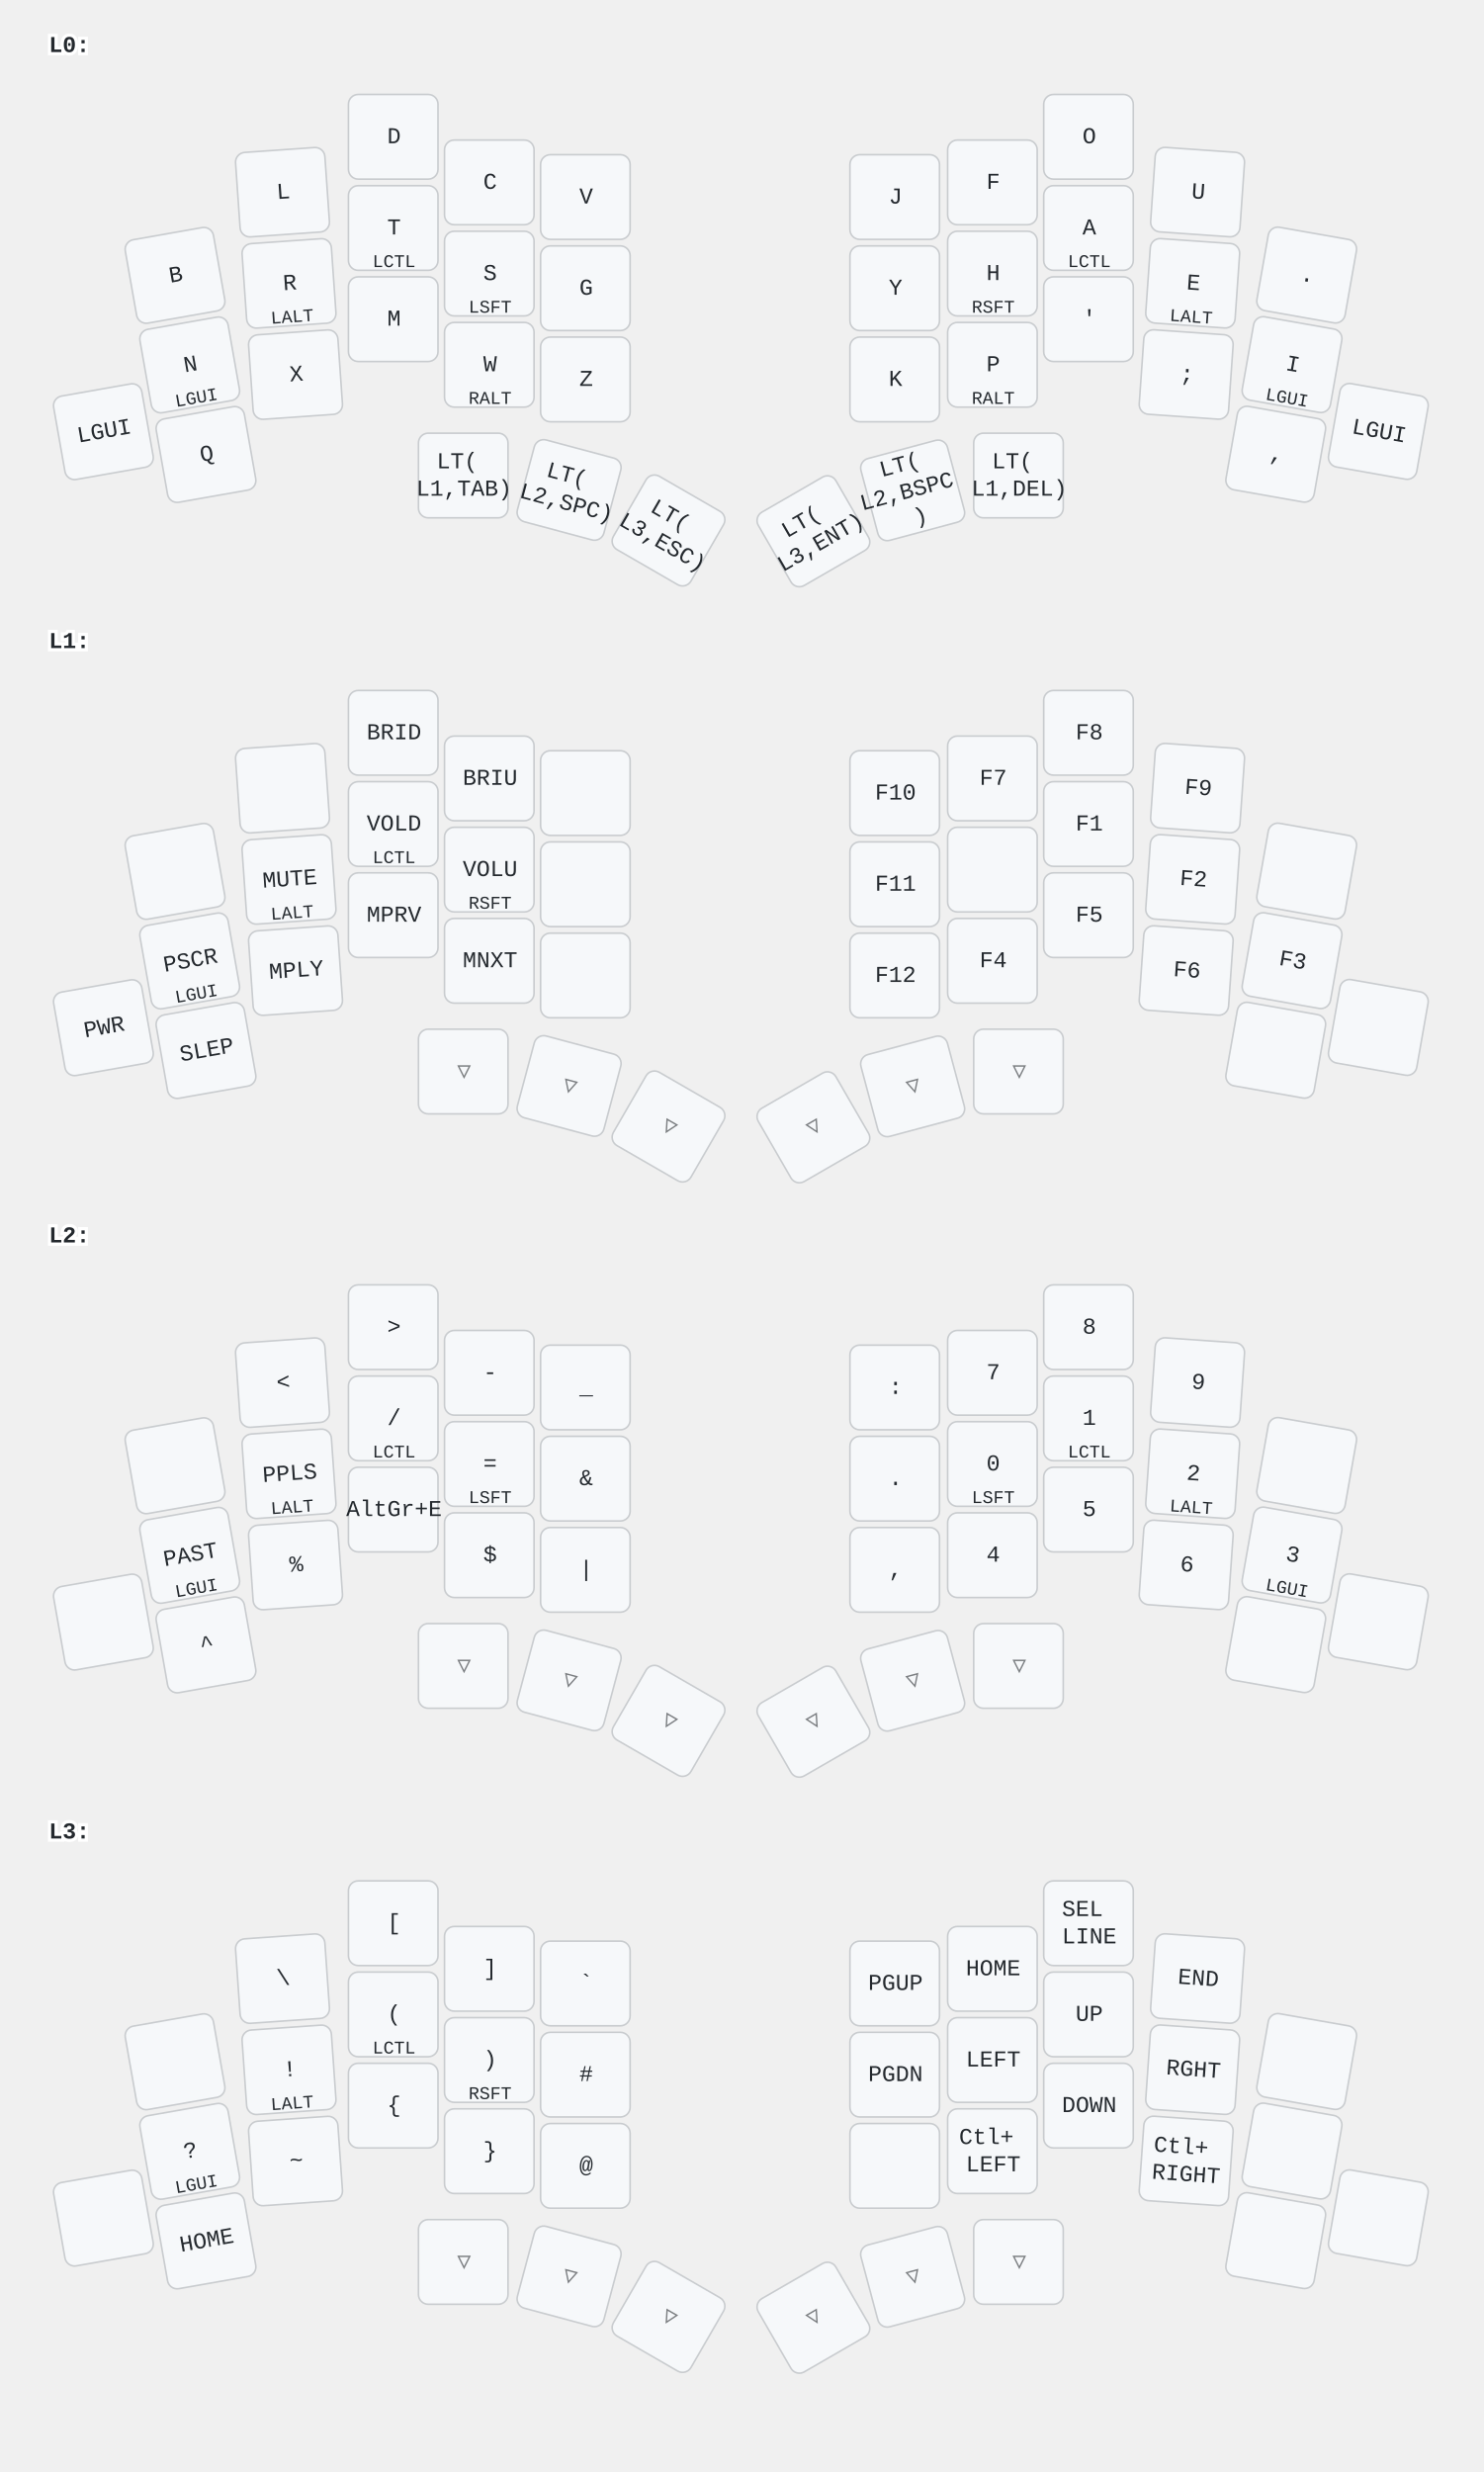
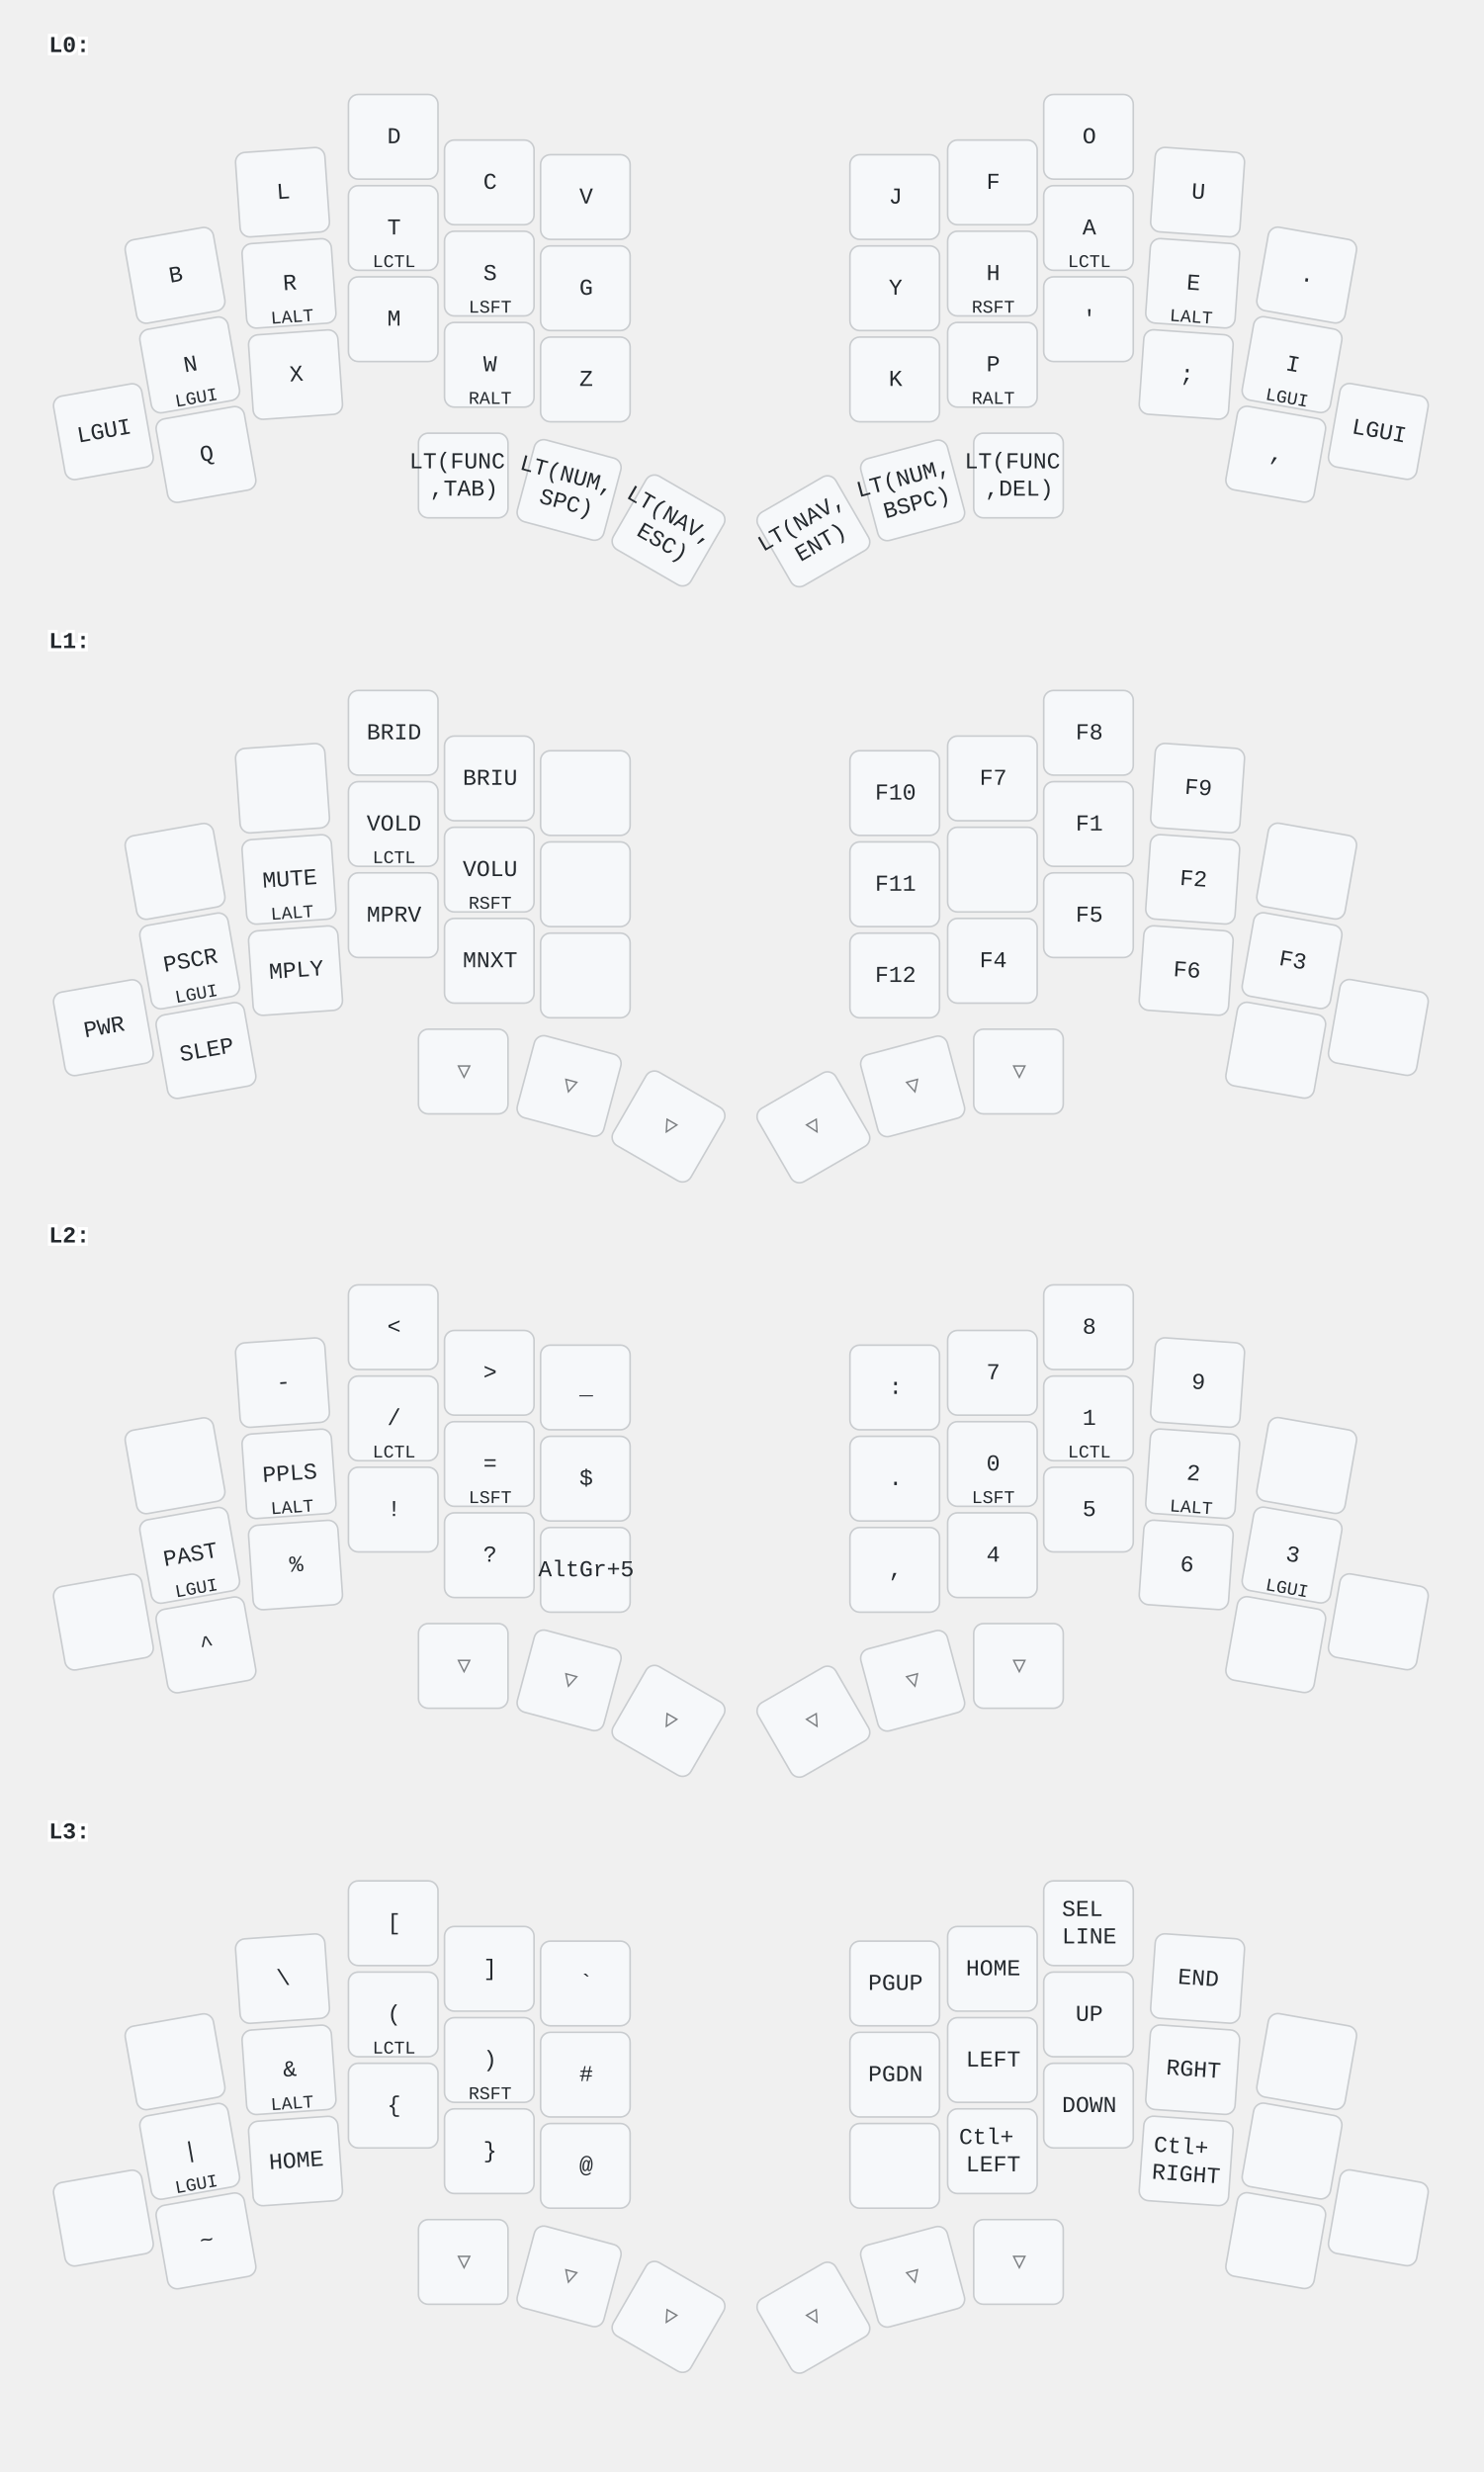
<svg xmlns="http://www.w3.org/2000/svg" width="911" height="1518" viewBox="0 0 911 1518" class="keymap">
  <style>/* inherit to force styles through use tags */
svg path {
    fill: inherit;
}

/* font and background color specifications */
svg.keymap {
    font-family: SFMono-Regular,Consolas,Liberation Mono,Menlo,monospace;
    font-size: 14px;
    font-kerning: normal;
    text-rendering: optimizeLegibility;
    fill: #24292e;
}

/* default key styling */
rect.key {
    fill: #f6f8fa;
}

rect.key, rect.combo {
    stroke: #c9cccf;
    stroke-width: 1;
}

/* default key side styling, only used is draw_key_sides is set */
rect.side {
    filter: brightness(90%);
}

/* color accent for combo boxes */
rect.combo, rect.combo-separate {
    fill: #cdf;
}

/* color accent for held keys */
rect.held, rect.combo.held {
    fill: #fdd;
}

/* color accent for ghost (optional) keys */
rect.ghost, rect.combo.ghost {
    stroke-dasharray: 4, 4;
    stroke-width: 2;
}

text {
    text-anchor: middle;
    dominant-baseline: middle;
}

/* styling for layer labels */
text.label {
    font-weight: bold;
    text-anchor: start;
    stroke: white;
    stroke-width: 4;
    paint-order: stroke;
}

/* styling for optional footer */
text.footer {
    text-anchor: end;
    dominant-baseline: auto;
    stroke: white;
    stroke-width: 4;
    paint-order: stroke;
}

/* styling for combo tap, and key non-tap label text */
text.combo, text.hold, text.shifted, text.left, text.right {
    font-size: 11px;
}

text.hold {
    text-anchor: middle;
    dominant-baseline: auto;
}

text.shifted {
    text-anchor: middle;
    dominant-baseline: hanging;
}

text.left {
    text-anchor: start;
}

text.right {
    text-anchor: end;
}

text.layer-activator {
    text-decoration: underline;
}

/* styling for hold/shifted label text in combo box */
text.combo.hold, text.combo.shifted, text.combo.left, text.combo.right {
    font-size: 8px;
}

/* lighter symbol for transparent keys */
text.trans {
    fill: #7b7e81;
}

/* styling for combo dendrons */
path.combo {
    stroke-width: 1;
    stroke: gray;
    fill: none;
}

/* Start Tabler Icons Cleanup */
/* cannot use height/width with glyphs */
.icon-tabler &gt; path {
    fill: inherit;
    stroke: inherit;
    stroke-width: 2;
}
/* hide tabler's default box */
.icon-tabler &gt; path[stroke="none"][fill="none"] {
    visibility: hidden;
}
/* End Tabler Icons Cleanup */
</style>
  <g transform="translate(30, 0)" class="layer-L0">
    <text x="0" y="28" class="label" id="L0">L0:</text>
    <g transform="translate(0, 56)">
      <g transform="translate(78, 113) rotate(-10.0)" class="key keypos-0">
        <rect rx="6" ry="6" x="-28" y="-26" width="55" height="52" class="key" />
        <text x="0" y="0" class="key tap">B</text>
      </g>
      <g transform="translate(144, 62) rotate(-4.0)" class="key keypos-1">
        <rect rx="6" ry="6" x="-28" y="-26" width="55" height="52" class="key" />
        <text x="0" y="0" class="key tap">L</text>
      </g>
      <g transform="translate(212, 28)" class="key keypos-2">
        <rect rx="6" ry="6" x="-28" y="-26" width="55" height="52" class="key" />
        <text x="0" y="0" class="key tap">D</text>
      </g>
      <g transform="translate(271, 56)" class="key keypos-3">
        <rect rx="6" ry="6" x="-28" y="-26" width="55" height="52" class="key" />
        <text x="0" y="0" class="key tap">C</text>
      </g>
      <g transform="translate(330, 65)" class="key keypos-4">
        <rect rx="6" ry="6" x="-28" y="-26" width="55" height="52" class="key" />
        <text x="0" y="0" class="key tap">V</text>
      </g>
      <g transform="translate(520, 65)" class="key keypos-5">
        <rect rx="6" ry="6" x="-28" y="-26" width="55" height="52" class="key" />
        <text x="0" y="0" class="key tap">J</text>
      </g>
      <g transform="translate(580, 56)" class="key keypos-6">
        <rect rx="6" ry="6" x="-28" y="-26" width="55" height="52" class="key" />
        <text x="0" y="0" class="key tap">F</text>
      </g>
      <g transform="translate(639, 28)" class="key keypos-7">
        <rect rx="6" ry="6" x="-28" y="-26" width="55" height="52" class="key" />
        <text x="0" y="0" class="key tap">O</text>
      </g>
      <g transform="translate(706, 62) rotate(4.0)" class="key keypos-8">
        <rect rx="6" ry="6" x="-28" y="-26" width="55" height="52" class="key" />
        <text x="0" y="0" class="key tap">U</text>
      </g>
      <g transform="translate(773, 113) rotate(10.0)" class="key keypos-9">
        <rect rx="6" ry="6" x="-28" y="-26" width="55" height="52" class="key" />
        <text x="0" y="0" class="key tap">.</text>
      </g>
      <g transform="translate(87, 168) rotate(-10.0)" class="key keypos-10">
        <rect rx="6" ry="6" x="-28" y="-26" width="55" height="52" class="key" />
        <text x="0" y="0" class="key tap">N</text>
        <text x="0" y="24" class="key hold">LGUI</text>
      </g>
      <g transform="translate(148, 118) rotate(-4.0)" class="key keypos-11">
        <rect rx="6" ry="6" x="-28" y="-26" width="55" height="52" class="key" />
        <text x="0" y="0" class="key tap">R</text>
        <text x="0" y="24" class="key hold">LALT</text>
      </g>
      <g transform="translate(212, 84)" class="key keypos-12">
        <rect rx="6" ry="6" x="-28" y="-26" width="55" height="52" class="key" />
        <text x="0" y="0" class="key tap">T</text>
        <text x="0" y="24" class="key hold">LCTL</text>
      </g>
      <g transform="translate(271, 112)" class="key keypos-13">
        <rect rx="6" ry="6" x="-28" y="-26" width="55" height="52" class="key" />
        <text x="0" y="0" class="key tap">S</text>
        <text x="0" y="24" class="key hold">LSFT</text>
      </g>
      <g transform="translate(330, 121)" class="key keypos-14">
        <rect rx="6" ry="6" x="-28" y="-26" width="55" height="52" class="key" />
        <text x="0" y="0" class="key tap">G</text>
      </g>
      <g transform="translate(520, 121)" class="key keypos-15">
        <rect rx="6" ry="6" x="-28" y="-26" width="55" height="52" class="key" />
        <text x="0" y="0" class="key tap">Y</text>
      </g>
      <g transform="translate(580, 112)" class="key keypos-16">
        <rect rx="6" ry="6" x="-28" y="-26" width="55" height="52" class="key" />
        <text x="0" y="0" class="key tap">H</text>
        <text x="0" y="24" class="key hold">RSFT</text>
      </g>
      <g transform="translate(639, 84)" class="key keypos-17">
        <rect rx="6" ry="6" x="-28" y="-26" width="55" height="52" class="key" />
        <text x="0" y="0" class="key tap">A</text>
        <text x="0" y="24" class="key hold">LCTL</text>
      </g>
      <g transform="translate(703, 118) rotate(4.0)" class="key keypos-18">
        <rect rx="6" ry="6" x="-28" y="-26" width="55" height="52" class="key" />
        <text x="0" y="0" class="key tap">E</text>
        <text x="0" y="24" class="key hold">LALT</text>
      </g>
      <g transform="translate(764, 168) rotate(10.0)" class="key keypos-19">
        <rect rx="6" ry="6" x="-28" y="-26" width="55" height="52" class="key" />
        <text x="0" y="0" class="key tap">I</text>
        <text x="0" y="24" class="key hold">LGUI</text>
      </g>
      <g transform="translate(34, 209) rotate(-10.0)" class="key keypos-20">
        <rect rx="6" ry="6" x="-28" y="-26" width="55" height="52" class="key" />
        <text x="0" y="0" class="key tap">LGUI</text>
      </g>
      <g transform="translate(97, 223) rotate(-10.0)" class="key keypos-21">
        <rect rx="6" ry="6" x="-28" y="-26" width="55" height="52" class="key" />
        <text x="0" y="0" class="key tap">Q</text>
      </g>
      <g transform="translate(152, 174) rotate(-4.0)" class="key keypos-22">
        <rect rx="6" ry="6" x="-28" y="-26" width="55" height="52" class="key" />
        <text x="0" y="0" class="key tap">X</text>
      </g>
      <g transform="translate(212, 140)" class="key keypos-23">
        <rect rx="6" ry="6" x="-28" y="-26" width="55" height="52" class="key" />
        <text x="0" y="0" class="key tap">M</text>
      </g>
      <g transform="translate(271, 168)" class="key keypos-24">
        <rect rx="6" ry="6" x="-28" y="-26" width="55" height="52" class="key" />
        <text x="0" y="0" class="key tap">W</text>
        <text x="0" y="24" class="key hold">RALT</text>
      </g>
      <g transform="translate(330, 177)" class="key keypos-25">
        <rect rx="6" ry="6" x="-28" y="-26" width="55" height="52" class="key" />
        <text x="0" y="0" class="key tap">Z</text>
      </g>
      <g transform="translate(520, 177)" class="key keypos-26">
        <rect rx="6" ry="6" x="-28" y="-26" width="55" height="52" class="key" />
        <text x="0" y="0" class="key tap">K</text>
      </g>
      <g transform="translate(580, 168)" class="key keypos-27">
        <rect rx="6" ry="6" x="-28" y="-26" width="55" height="52" class="key" />
        <text x="0" y="0" class="key tap">P</text>
        <text x="0" y="24" class="key hold">RALT</text>
      </g>
      <g transform="translate(639, 140)" class="key keypos-28">
        <rect rx="6" ry="6" x="-28" y="-26" width="55" height="52" class="key" />
        <text x="0" y="0" class="key tap">'</text>
      </g>
      <g transform="translate(699, 174) rotate(4.0)" class="key keypos-29">
        <rect rx="6" ry="6" x="-28" y="-26" width="55" height="52" class="key" />
        <text x="0" y="0" class="key tap">;</text>
      </g>
      <g transform="translate(754, 223) rotate(10.0)" class="key keypos-30">
        <rect rx="6" ry="6" x="-28" y="-26" width="55" height="52" class="key" />
        <text x="0" y="0" class="key tap">,</text>
      </g>
      <g transform="translate(817, 209) rotate(10.0)" class="key keypos-31">
        <rect rx="6" ry="6" x="-28" y="-26" width="55" height="52" class="key" />
        <text x="0" y="0" class="key tap">LGUI</text>
      </g>
      <g transform="translate(255, 236)" class="key keypos-32">
        <rect rx="6" ry="6" x="-28" y="-26" width="55" height="52" class="key" />
        <text x="0" y="0" class="key tap">
-           <tspan x="0" dy="-0.6em">LT(</tspan>
-           <tspan x="0" dy="1.2em">L1,TAB)</tspan>
+           <tspan x="0" dy="-0.6em">LT(FUNC</tspan>
+           <tspan x="0" dy="1.2em">,TAB)</tspan>
        </text>
      </g>
      <g transform="translate(320, 245) rotate(15.0)" class="key keypos-33">
        <rect rx="6" ry="6" x="-28" y="-26" width="55" height="52" class="key" />
        <text x="0" y="0" class="key tap">
-           <tspan x="0" dy="-0.6em">LT(</tspan>
-           <tspan x="0" dy="1.2em">L2,SPC)</tspan>
+           <tspan x="0" dy="-0.6em">LT(NUM,</tspan>
+           <tspan x="0" dy="1.2em">SPC)</tspan>
        </text>
      </g>
      <g transform="translate(381, 270) rotate(30.0)" class="key keypos-34">
        <rect rx="6" ry="6" x="-28" y="-26" width="55" height="52" class="key" />
        <text x="0" y="0" class="key tap">
-           <tspan x="0" dy="-0.6em">LT(</tspan>
-           <tspan x="0" dy="1.2em">L3,ESC)</tspan>
+           <tspan x="0" dy="-0.6em">LT(NAV,</tspan>
+           <tspan x="0" dy="1.2em">ESC)</tspan>
        </text>
      </g>
      <g transform="translate(470, 270) rotate(-30.0)" class="key keypos-35">
        <rect rx="6" ry="6" x="-28" y="-26" width="55" height="52" class="key" />
        <text x="0" y="0" class="key tap">
-           <tspan x="0" dy="-0.6em">LT(</tspan>
-           <tspan x="0" dy="1.2em">L3,ENT)</tspan>
+           <tspan x="0" dy="-0.6em">LT(NAV,</tspan>
+           <tspan x="0" dy="1.2em">ENT)</tspan>
        </text>
      </g>
      <g transform="translate(531, 245) rotate(-15.0)" class="key keypos-36">
        <rect rx="6" ry="6" x="-28" y="-26" width="55" height="52" class="key" />
        <text x="0" y="0" class="key tap">
-           <tspan x="0" dy="-1.2em">LT(</tspan>
-           <tspan x="0" dy="1.2em">L2,BSPC</tspan>
-           <tspan x="0" dy="1.2em">)</tspan>
+           <tspan x="0" dy="-0.6em">LT(NUM,</tspan>
+           <tspan x="0" dy="1.2em">BSPC)</tspan>
        </text>
      </g>
      <g transform="translate(596, 236)" class="key keypos-37">
        <rect rx="6" ry="6" x="-28" y="-26" width="55" height="52" class="key" />
        <text x="0" y="0" class="key tap">
-           <tspan x="0" dy="-0.6em">LT(</tspan>
-           <tspan x="0" dy="1.2em">L1,DEL)</tspan>
+           <tspan x="0" dy="-0.6em">LT(FUNC</tspan>
+           <tspan x="0" dy="1.2em">,DEL)</tspan>
        </text>
      </g>
    </g>
  </g>
  <g transform="translate(30, 366)" class="layer-L1">
    <text x="0" y="28" class="label" id="L1">L1:</text>
    <g transform="translate(0, 56)">
      <g transform="translate(78, 113) rotate(-10.0)" class="key keypos-0">
        <rect rx="6" ry="6" x="-28" y="-26" width="55" height="52" class="key" />
      </g>
      <g transform="translate(144, 62) rotate(-4.0)" class="key keypos-1">
        <rect rx="6" ry="6" x="-28" y="-26" width="55" height="52" class="key" />
      </g>
      <g transform="translate(212, 28)" class="key keypos-2">
        <rect rx="6" ry="6" x="-28" y="-26" width="55" height="52" class="key" />
        <text x="0" y="0" class="key tap">BRID</text>
      </g>
      <g transform="translate(271, 56)" class="key keypos-3">
        <rect rx="6" ry="6" x="-28" y="-26" width="55" height="52" class="key" />
        <text x="0" y="0" class="key tap">BRIU</text>
      </g>
      <g transform="translate(330, 65)" class="key keypos-4">
        <rect rx="6" ry="6" x="-28" y="-26" width="55" height="52" class="key" />
      </g>
      <g transform="translate(520, 65)" class="key keypos-5">
        <rect rx="6" ry="6" x="-28" y="-26" width="55" height="52" class="key" />
        <text x="0" y="0" class="key tap">F10</text>
      </g>
      <g transform="translate(580, 56)" class="key keypos-6">
        <rect rx="6" ry="6" x="-28" y="-26" width="55" height="52" class="key" />
        <text x="0" y="0" class="key tap">F7</text>
      </g>
      <g transform="translate(639, 28)" class="key keypos-7">
        <rect rx="6" ry="6" x="-28" y="-26" width="55" height="52" class="key" />
        <text x="0" y="0" class="key tap">F8</text>
      </g>
      <g transform="translate(706, 62) rotate(4.0)" class="key keypos-8">
        <rect rx="6" ry="6" x="-28" y="-26" width="55" height="52" class="key" />
        <text x="0" y="0" class="key tap">F9</text>
      </g>
      <g transform="translate(773, 113) rotate(10.0)" class="key keypos-9">
        <rect rx="6" ry="6" x="-28" y="-26" width="55" height="52" class="key" />
      </g>
      <g transform="translate(87, 168) rotate(-10.0)" class="key keypos-10">
        <rect rx="6" ry="6" x="-28" y="-26" width="55" height="52" class="key" />
        <text x="0" y="0" class="key tap">PSCR</text>
        <text x="0" y="24" class="key hold">LGUI</text>
      </g>
      <g transform="translate(148, 118) rotate(-4.0)" class="key keypos-11">
        <rect rx="6" ry="6" x="-28" y="-26" width="55" height="52" class="key" />
        <text x="0" y="0" class="key tap">MUTE</text>
        <text x="0" y="24" class="key hold">LALT</text>
      </g>
      <g transform="translate(212, 84)" class="key keypos-12">
        <rect rx="6" ry="6" x="-28" y="-26" width="55" height="52" class="key" />
        <text x="0" y="0" class="key tap">VOLD</text>
        <text x="0" y="24" class="key hold">LCTL</text>
      </g>
      <g transform="translate(271, 112)" class="key keypos-13">
        <rect rx="6" ry="6" x="-28" y="-26" width="55" height="52" class="key" />
        <text x="0" y="0" class="key tap">VOLU</text>
        <text x="0" y="24" class="key hold">RSFT</text>
      </g>
      <g transform="translate(330, 121)" class="key keypos-14">
        <rect rx="6" ry="6" x="-28" y="-26" width="55" height="52" class="key" />
      </g>
      <g transform="translate(520, 121)" class="key keypos-15">
        <rect rx="6" ry="6" x="-28" y="-26" width="55" height="52" class="key" />
        <text x="0" y="0" class="key tap">F11</text>
      </g>
      <g transform="translate(580, 112)" class="key keypos-16">
        <rect rx="6" ry="6" x="-28" y="-26" width="55" height="52" class="key" />
      </g>
      <g transform="translate(639, 84)" class="key keypos-17">
        <rect rx="6" ry="6" x="-28" y="-26" width="55" height="52" class="key" />
        <text x="0" y="0" class="key tap">F1</text>
      </g>
      <g transform="translate(703, 118) rotate(4.0)" class="key keypos-18">
        <rect rx="6" ry="6" x="-28" y="-26" width="55" height="52" class="key" />
        <text x="0" y="0" class="key tap">F2</text>
      </g>
      <g transform="translate(764, 168) rotate(10.0)" class="key keypos-19">
        <rect rx="6" ry="6" x="-28" y="-26" width="55" height="52" class="key" />
        <text x="0" y="0" class="key tap">F3</text>
      </g>
      <g transform="translate(34, 209) rotate(-10.0)" class="key keypos-20">
        <rect rx="6" ry="6" x="-28" y="-26" width="55" height="52" class="key" />
        <text x="0" y="0" class="key tap">PWR</text>
      </g>
      <g transform="translate(97, 223) rotate(-10.0)" class="key keypos-21">
        <rect rx="6" ry="6" x="-28" y="-26" width="55" height="52" class="key" />
        <text x="0" y="0" class="key tap">SLEP</text>
      </g>
      <g transform="translate(152, 174) rotate(-4.0)" class="key keypos-22">
        <rect rx="6" ry="6" x="-28" y="-26" width="55" height="52" class="key" />
        <text x="0" y="0" class="key tap">MPLY</text>
      </g>
      <g transform="translate(212, 140)" class="key keypos-23">
        <rect rx="6" ry="6" x="-28" y="-26" width="55" height="52" class="key" />
        <text x="0" y="0" class="key tap">MPRV</text>
      </g>
      <g transform="translate(271, 168)" class="key keypos-24">
        <rect rx="6" ry="6" x="-28" y="-26" width="55" height="52" class="key" />
        <text x="0" y="0" class="key tap">MNXT</text>
      </g>
      <g transform="translate(330, 177)" class="key keypos-25">
        <rect rx="6" ry="6" x="-28" y="-26" width="55" height="52" class="key" />
      </g>
      <g transform="translate(520, 177)" class="key keypos-26">
        <rect rx="6" ry="6" x="-28" y="-26" width="55" height="52" class="key" />
        <text x="0" y="0" class="key tap">F12</text>
      </g>
      <g transform="translate(580, 168)" class="key keypos-27">
        <rect rx="6" ry="6" x="-28" y="-26" width="55" height="52" class="key" />
        <text x="0" y="0" class="key tap">F4</text>
      </g>
      <g transform="translate(639, 140)" class="key keypos-28">
        <rect rx="6" ry="6" x="-28" y="-26" width="55" height="52" class="key" />
        <text x="0" y="0" class="key tap">F5</text>
      </g>
      <g transform="translate(699, 174) rotate(4.0)" class="key keypos-29">
        <rect rx="6" ry="6" x="-28" y="-26" width="55" height="52" class="key" />
        <text x="0" y="0" class="key tap">F6</text>
      </g>
      <g transform="translate(754, 223) rotate(10.0)" class="key keypos-30">
        <rect rx="6" ry="6" x="-28" y="-26" width="55" height="52" class="key" />
      </g>
      <g transform="translate(817, 209) rotate(10.0)" class="key keypos-31">
        <rect rx="6" ry="6" x="-28" y="-26" width="55" height="52" class="key" />
      </g>
      <g transform="translate(255, 236)" class="key trans keypos-32">
        <rect rx="6" ry="6" x="-28" y="-26" width="55" height="52" class="key trans" />
        <text x="0" y="0" class="key trans tap">▽</text>
      </g>
      <g transform="translate(320, 245) rotate(15.0)" class="key trans keypos-33">
        <rect rx="6" ry="6" x="-28" y="-26" width="55" height="52" class="key trans" />
        <text x="0" y="0" class="key trans tap">▽</text>
      </g>
      <g transform="translate(381, 270) rotate(30.0)" class="key trans keypos-34">
        <rect rx="6" ry="6" x="-28" y="-26" width="55" height="52" class="key trans" />
        <text x="0" y="0" class="key trans tap">▽</text>
      </g>
      <g transform="translate(470, 270) rotate(-30.0)" class="key trans keypos-35">
        <rect rx="6" ry="6" x="-28" y="-26" width="55" height="52" class="key trans" />
        <text x="0" y="0" class="key trans tap">▽</text>
      </g>
      <g transform="translate(531, 245) rotate(-15.0)" class="key trans keypos-36">
        <rect rx="6" ry="6" x="-28" y="-26" width="55" height="52" class="key trans" />
        <text x="0" y="0" class="key trans tap">▽</text>
      </g>
      <g transform="translate(596, 236)" class="key trans keypos-37">
        <rect rx="6" ry="6" x="-28" y="-26" width="55" height="52" class="key trans" />
        <text x="0" y="0" class="key trans tap">▽</text>
      </g>
    </g>
  </g>
  <g transform="translate(30, 731)" class="layer-L2">
    <text x="0" y="28" class="label" id="L2">L2:</text>
    <g transform="translate(0, 56)">
      <g transform="translate(78, 113) rotate(-10.0)" class="key keypos-0">
        <rect rx="6" ry="6" x="-28" y="-26" width="55" height="52" class="key" />
      </g>
      <g transform="translate(144, 62) rotate(-4.0)" class="key keypos-1">
        <rect rx="6" ry="6" x="-28" y="-26" width="55" height="52" class="key" />
+         <text x="0" y="0" class="key tap">-</text>
+       </g>
+       <g transform="translate(212, 28)" class="key keypos-2">
+         <rect rx="6" ry="6" x="-28" y="-26" width="55" height="52" class="key" />
        <text x="0" y="0" class="key tap">&lt;</text>
      </g>
-       <g transform="translate(212, 28)" class="key keypos-2">
+       <g transform="translate(271, 56)" class="key keypos-3">
        <rect rx="6" ry="6" x="-28" y="-26" width="55" height="52" class="key" />
        <text x="0" y="0" class="key tap">&gt;</text>
-       </g>
-       <g transform="translate(271, 56)" class="key keypos-3">
-         <rect rx="6" ry="6" x="-28" y="-26" width="55" height="52" class="key" />
-         <text x="0" y="0" class="key tap">-</text>
      </g>
      <g transform="translate(330, 65)" class="key keypos-4">
        <rect rx="6" ry="6" x="-28" y="-26" width="55" height="52" class="key" />
        <text x="0" y="0" class="key tap">_</text>
      </g>
      <g transform="translate(520, 65)" class="key keypos-5">
        <rect rx="6" ry="6" x="-28" y="-26" width="55" height="52" class="key" />
        <text x="0" y="0" class="key tap">:</text>
      </g>
      <g transform="translate(580, 56)" class="key keypos-6">
        <rect rx="6" ry="6" x="-28" y="-26" width="55" height="52" class="key" />
        <text x="0" y="0" class="key tap">7</text>
      </g>
      <g transform="translate(639, 28)" class="key keypos-7">
        <rect rx="6" ry="6" x="-28" y="-26" width="55" height="52" class="key" />
        <text x="0" y="0" class="key tap">8</text>
      </g>
      <g transform="translate(706, 62) rotate(4.0)" class="key keypos-8">
        <rect rx="6" ry="6" x="-28" y="-26" width="55" height="52" class="key" />
        <text x="0" y="0" class="key tap">9</text>
      </g>
      <g transform="translate(773, 113) rotate(10.0)" class="key keypos-9">
        <rect rx="6" ry="6" x="-28" y="-26" width="55" height="52" class="key" />
      </g>
      <g transform="translate(87, 168) rotate(-10.0)" class="key keypos-10">
        <rect rx="6" ry="6" x="-28" y="-26" width="55" height="52" class="key" />
        <text x="0" y="0" class="key tap">PAST</text>
        <text x="0" y="24" class="key hold">LGUI</text>
      </g>
      <g transform="translate(148, 118) rotate(-4.0)" class="key keypos-11">
        <rect rx="6" ry="6" x="-28" y="-26" width="55" height="52" class="key" />
        <text x="0" y="0" class="key tap">PPLS</text>
        <text x="0" y="24" class="key hold">LALT</text>
      </g>
      <g transform="translate(212, 84)" class="key keypos-12">
        <rect rx="6" ry="6" x="-28" y="-26" width="55" height="52" class="key" />
        <text x="0" y="0" class="key tap">/</text>
        <text x="0" y="24" class="key hold">LCTL</text>
      </g>
      <g transform="translate(271, 112)" class="key keypos-13">
        <rect rx="6" ry="6" x="-28" y="-26" width="55" height="52" class="key" />
        <text x="0" y="0" class="key tap">=</text>
        <text x="0" y="24" class="key hold">LSFT</text>
      </g>
      <g transform="translate(330, 121)" class="key keypos-14">
        <rect rx="6" ry="6" x="-28" y="-26" width="55" height="52" class="key" />
-         <text x="0" y="0" class="key tap">&amp;</text>
+         <text x="0" y="0" class="key tap">$</text>
      </g>
      <g transform="translate(520, 121)" class="key keypos-15">
        <rect rx="6" ry="6" x="-28" y="-26" width="55" height="52" class="key" />
        <text x="0" y="0" class="key tap">.</text>
      </g>
      <g transform="translate(580, 112)" class="key keypos-16">
        <rect rx="6" ry="6" x="-28" y="-26" width="55" height="52" class="key" />
        <text x="0" y="0" class="key tap">0</text>
        <text x="0" y="24" class="key hold">LSFT</text>
      </g>
      <g transform="translate(639, 84)" class="key keypos-17">
        <rect rx="6" ry="6" x="-28" y="-26" width="55" height="52" class="key" />
        <text x="0" y="0" class="key tap">1</text>
        <text x="0" y="24" class="key hold">LCTL</text>
      </g>
      <g transform="translate(703, 118) rotate(4.0)" class="key keypos-18">
        <rect rx="6" ry="6" x="-28" y="-26" width="55" height="52" class="key" />
        <text x="0" y="0" class="key tap">2</text>
        <text x="0" y="24" class="key hold">LALT</text>
      </g>
      <g transform="translate(764, 168) rotate(10.0)" class="key keypos-19">
        <rect rx="6" ry="6" x="-28" y="-26" width="55" height="52" class="key" />
        <text x="0" y="0" class="key tap">3</text>
        <text x="0" y="24" class="key hold">LGUI</text>
      </g>
      <g transform="translate(34, 209) rotate(-10.0)" class="key keypos-20">
        <rect rx="6" ry="6" x="-28" y="-26" width="55" height="52" class="key" />
      </g>
      <g transform="translate(97, 223) rotate(-10.0)" class="key keypos-21">
        <rect rx="6" ry="6" x="-28" y="-26" width="55" height="52" class="key" />
        <text x="0" y="0" class="key tap">^</text>
      </g>
      <g transform="translate(152, 174) rotate(-4.0)" class="key keypos-22">
        <rect rx="6" ry="6" x="-28" y="-26" width="55" height="52" class="key" />
        <text x="0" y="0" class="key tap">%</text>
      </g>
      <g transform="translate(212, 140)" class="key keypos-23">
        <rect rx="6" ry="6" x="-28" y="-26" width="55" height="52" class="key" />
-         <text x="0" y="0" class="key tap">AltGr+E</text>
+         <text x="0" y="0" class="key tap">!</text>
      </g>
      <g transform="translate(271, 168)" class="key keypos-24">
        <rect rx="6" ry="6" x="-28" y="-26" width="55" height="52" class="key" />
-         <text x="0" y="0" class="key tap">$</text>
+         <text x="0" y="0" class="key tap">?</text>
      </g>
      <g transform="translate(330, 177)" class="key keypos-25">
        <rect rx="6" ry="6" x="-28" y="-26" width="55" height="52" class="key" />
-         <text x="0" y="0" class="key tap">|</text>
+         <text x="0" y="0" class="key tap">AltGr+5</text>
      </g>
      <g transform="translate(520, 177)" class="key keypos-26">
        <rect rx="6" ry="6" x="-28" y="-26" width="55" height="52" class="key" />
        <text x="0" y="0" class="key tap">,</text>
      </g>
      <g transform="translate(580, 168)" class="key keypos-27">
        <rect rx="6" ry="6" x="-28" y="-26" width="55" height="52" class="key" />
        <text x="0" y="0" class="key tap">4</text>
      </g>
      <g transform="translate(639, 140)" class="key keypos-28">
        <rect rx="6" ry="6" x="-28" y="-26" width="55" height="52" class="key" />
        <text x="0" y="0" class="key tap">5</text>
      </g>
      <g transform="translate(699, 174) rotate(4.0)" class="key keypos-29">
        <rect rx="6" ry="6" x="-28" y="-26" width="55" height="52" class="key" />
        <text x="0" y="0" class="key tap">6</text>
      </g>
      <g transform="translate(754, 223) rotate(10.0)" class="key keypos-30">
        <rect rx="6" ry="6" x="-28" y="-26" width="55" height="52" class="key" />
      </g>
      <g transform="translate(817, 209) rotate(10.0)" class="key keypos-31">
        <rect rx="6" ry="6" x="-28" y="-26" width="55" height="52" class="key" />
      </g>
      <g transform="translate(255, 236)" class="key trans keypos-32">
        <rect rx="6" ry="6" x="-28" y="-26" width="55" height="52" class="key trans" />
        <text x="0" y="0" class="key trans tap">▽</text>
      </g>
      <g transform="translate(320, 245) rotate(15.0)" class="key trans keypos-33">
        <rect rx="6" ry="6" x="-28" y="-26" width="55" height="52" class="key trans" />
        <text x="0" y="0" class="key trans tap">▽</text>
      </g>
      <g transform="translate(381, 270) rotate(30.0)" class="key trans keypos-34">
        <rect rx="6" ry="6" x="-28" y="-26" width="55" height="52" class="key trans" />
        <text x="0" y="0" class="key trans tap">▽</text>
      </g>
      <g transform="translate(470, 270) rotate(-30.0)" class="key trans keypos-35">
        <rect rx="6" ry="6" x="-28" y="-26" width="55" height="52" class="key trans" />
        <text x="0" y="0" class="key trans tap">▽</text>
      </g>
      <g transform="translate(531, 245) rotate(-15.0)" class="key trans keypos-36">
        <rect rx="6" ry="6" x="-28" y="-26" width="55" height="52" class="key trans" />
        <text x="0" y="0" class="key trans tap">▽</text>
      </g>
      <g transform="translate(596, 236)" class="key trans keypos-37">
        <rect rx="6" ry="6" x="-28" y="-26" width="55" height="52" class="key trans" />
        <text x="0" y="0" class="key trans tap">▽</text>
      </g>
    </g>
  </g>
  <g transform="translate(30, 1097)" class="layer-L3">
    <text x="0" y="28" class="label" id="L3">L3:</text>
    <g transform="translate(0, 56)">
      <g transform="translate(78, 113) rotate(-10.0)" class="key keypos-0">
        <rect rx="6" ry="6" x="-28" y="-26" width="55" height="52" class="key" />
      </g>
      <g transform="translate(144, 62) rotate(-4.0)" class="key keypos-1">
        <rect rx="6" ry="6" x="-28" y="-26" width="55" height="52" class="key" />
        <text x="0" y="0" class="key tap">\</text>
      </g>
      <g transform="translate(212, 28)" class="key keypos-2">
        <rect rx="6" ry="6" x="-28" y="-26" width="55" height="52" class="key" />
        <text x="0" y="0" class="key tap">[</text>
      </g>
      <g transform="translate(271, 56)" class="key keypos-3">
        <rect rx="6" ry="6" x="-28" y="-26" width="55" height="52" class="key" />
        <text x="0" y="0" class="key tap">]</text>
      </g>
      <g transform="translate(330, 65)" class="key keypos-4">
        <rect rx="6" ry="6" x="-28" y="-26" width="55" height="52" class="key" />
        <text x="0" y="0" class="key tap">`</text>
      </g>
      <g transform="translate(520, 65)" class="key keypos-5">
        <rect rx="6" ry="6" x="-28" y="-26" width="55" height="52" class="key" />
        <text x="0" y="0" class="key tap">PGUP</text>
      </g>
      <g transform="translate(580, 56)" class="key keypos-6">
        <rect rx="6" ry="6" x="-28" y="-26" width="55" height="52" class="key" />
        <text x="0" y="0" class="key tap">HOME</text>
      </g>
      <g transform="translate(639, 28)" class="key keypos-7">
        <rect rx="6" ry="6" x="-28" y="-26" width="55" height="52" class="key" />
        <text x="0" y="0" class="key tap">
          <tspan x="0" dy="-0.6em">SEL</tspan>
          <tspan x="0" dy="1.2em">LINE</tspan>
        </text>
      </g>
      <g transform="translate(706, 62) rotate(4.0)" class="key keypos-8">
        <rect rx="6" ry="6" x="-28" y="-26" width="55" height="52" class="key" />
        <text x="0" y="0" class="key tap">END</text>
      </g>
      <g transform="translate(773, 113) rotate(10.0)" class="key keypos-9">
        <rect rx="6" ry="6" x="-28" y="-26" width="55" height="52" class="key" />
      </g>
      <g transform="translate(87, 168) rotate(-10.0)" class="key keypos-10">
        <rect rx="6" ry="6" x="-28" y="-26" width="55" height="52" class="key" />
-         <text x="0" y="0" class="key tap">?</text>
+         <text x="0" y="0" class="key tap">|</text>
        <text x="0" y="24" class="key hold">LGUI</text>
      </g>
      <g transform="translate(148, 118) rotate(-4.0)" class="key keypos-11">
        <rect rx="6" ry="6" x="-28" y="-26" width="55" height="52" class="key" />
-         <text x="0" y="0" class="key tap">!</text>
+         <text x="0" y="0" class="key tap">&amp;</text>
        <text x="0" y="24" class="key hold">LALT</text>
      </g>
      <g transform="translate(212, 84)" class="key keypos-12">
        <rect rx="6" ry="6" x="-28" y="-26" width="55" height="52" class="key" />
        <text x="0" y="0" class="key tap">(</text>
        <text x="0" y="24" class="key hold">LCTL</text>
      </g>
      <g transform="translate(271, 112)" class="key keypos-13">
        <rect rx="6" ry="6" x="-28" y="-26" width="55" height="52" class="key" />
        <text x="0" y="0" class="key tap">)</text>
        <text x="0" y="24" class="key hold">RSFT</text>
      </g>
      <g transform="translate(330, 121)" class="key keypos-14">
        <rect rx="6" ry="6" x="-28" y="-26" width="55" height="52" class="key" />
        <text x="0" y="0" class="key tap">#</text>
      </g>
      <g transform="translate(520, 121)" class="key keypos-15">
        <rect rx="6" ry="6" x="-28" y="-26" width="55" height="52" class="key" />
        <text x="0" y="0" class="key tap">PGDN</text>
      </g>
      <g transform="translate(580, 112)" class="key keypos-16">
        <rect rx="6" ry="6" x="-28" y="-26" width="55" height="52" class="key" />
        <text x="0" y="0" class="key tap">LEFT</text>
      </g>
      <g transform="translate(639, 84)" class="key keypos-17">
        <rect rx="6" ry="6" x="-28" y="-26" width="55" height="52" class="key" />
        <text x="0" y="0" class="key tap">UP</text>
      </g>
      <g transform="translate(703, 118) rotate(4.0)" class="key keypos-18">
        <rect rx="6" ry="6" x="-28" y="-26" width="55" height="52" class="key" />
        <text x="0" y="0" class="key tap">RGHT</text>
      </g>
      <g transform="translate(764, 168) rotate(10.0)" class="key keypos-19">
        <rect rx="6" ry="6" x="-28" y="-26" width="55" height="52" class="key" />
      </g>
      <g transform="translate(34, 209) rotate(-10.0)" class="key keypos-20">
        <rect rx="6" ry="6" x="-28" y="-26" width="55" height="52" class="key" />
      </g>
      <g transform="translate(97, 223) rotate(-10.0)" class="key keypos-21">
        <rect rx="6" ry="6" x="-28" y="-26" width="55" height="52" class="key" />
+         <text x="0" y="0" class="key tap">~</text>
+       </g>
+       <g transform="translate(152, 174) rotate(-4.0)" class="key keypos-22">
+         <rect rx="6" ry="6" x="-28" y="-26" width="55" height="52" class="key" />
        <text x="0" y="0" class="key tap">HOME</text>
-       </g>
-       <g transform="translate(152, 174) rotate(-4.0)" class="key keypos-22">
-         <rect rx="6" ry="6" x="-28" y="-26" width="55" height="52" class="key" />
-         <text x="0" y="0" class="key tap">~</text>
      </g>
      <g transform="translate(212, 140)" class="key keypos-23">
        <rect rx="6" ry="6" x="-28" y="-26" width="55" height="52" class="key" />
        <text x="0" y="0" class="key tap">{</text>
      </g>
      <g transform="translate(271, 168)" class="key keypos-24">
        <rect rx="6" ry="6" x="-28" y="-26" width="55" height="52" class="key" />
        <text x="0" y="0" class="key tap">}</text>
      </g>
      <g transform="translate(330, 177)" class="key keypos-25">
        <rect rx="6" ry="6" x="-28" y="-26" width="55" height="52" class="key" />
        <text x="0" y="0" class="key tap">@</text>
      </g>
      <g transform="translate(520, 177)" class="key keypos-26">
        <rect rx="6" ry="6" x="-28" y="-26" width="55" height="52" class="key" />
      </g>
      <g transform="translate(580, 168)" class="key keypos-27">
        <rect rx="6" ry="6" x="-28" y="-26" width="55" height="52" class="key" />
        <text x="0" y="0" class="key tap">
          <tspan x="0" dy="-0.6em">Ctl+</tspan>
          <tspan x="0" dy="1.2em">LEFT</tspan>
        </text>
      </g>
      <g transform="translate(639, 140)" class="key keypos-28">
        <rect rx="6" ry="6" x="-28" y="-26" width="55" height="52" class="key" />
        <text x="0" y="0" class="key tap">DOWN</text>
      </g>
      <g transform="translate(699, 174) rotate(4.0)" class="key keypos-29">
        <rect rx="6" ry="6" x="-28" y="-26" width="55" height="52" class="key" />
        <text x="0" y="0" class="key tap">
          <tspan x="0" dy="-0.6em">Ctl+</tspan>
          <tspan x="0" dy="1.2em">RIGHT</tspan>
        </text>
      </g>
      <g transform="translate(754, 223) rotate(10.0)" class="key keypos-30">
        <rect rx="6" ry="6" x="-28" y="-26" width="55" height="52" class="key" />
      </g>
      <g transform="translate(817, 209) rotate(10.0)" class="key keypos-31">
        <rect rx="6" ry="6" x="-28" y="-26" width="55" height="52" class="key" />
      </g>
      <g transform="translate(255, 236)" class="key trans keypos-32">
        <rect rx="6" ry="6" x="-28" y="-26" width="55" height="52" class="key trans" />
        <text x="0" y="0" class="key trans tap">▽</text>
      </g>
      <g transform="translate(320, 245) rotate(15.0)" class="key trans keypos-33">
        <rect rx="6" ry="6" x="-28" y="-26" width="55" height="52" class="key trans" />
        <text x="0" y="0" class="key trans tap">▽</text>
      </g>
      <g transform="translate(381, 270) rotate(30.0)" class="key trans keypos-34">
        <rect rx="6" ry="6" x="-28" y="-26" width="55" height="52" class="key trans" />
        <text x="0" y="0" class="key trans tap">▽</text>
      </g>
      <g transform="translate(470, 270) rotate(-30.0)" class="key trans keypos-35">
        <rect rx="6" ry="6" x="-28" y="-26" width="55" height="52" class="key trans" />
        <text x="0" y="0" class="key trans tap">▽</text>
      </g>
      <g transform="translate(531, 245) rotate(-15.0)" class="key trans keypos-36">
        <rect rx="6" ry="6" x="-28" y="-26" width="55" height="52" class="key trans" />
        <text x="0" y="0" class="key trans tap">▽</text>
      </g>
      <g transform="translate(596, 236)" class="key trans keypos-37">
        <rect rx="6" ry="6" x="-28" y="-26" width="55" height="52" class="key trans" />
        <text x="0" y="0" class="key trans tap">▽</text>
      </g>
    </g>
  </g>
</svg>
